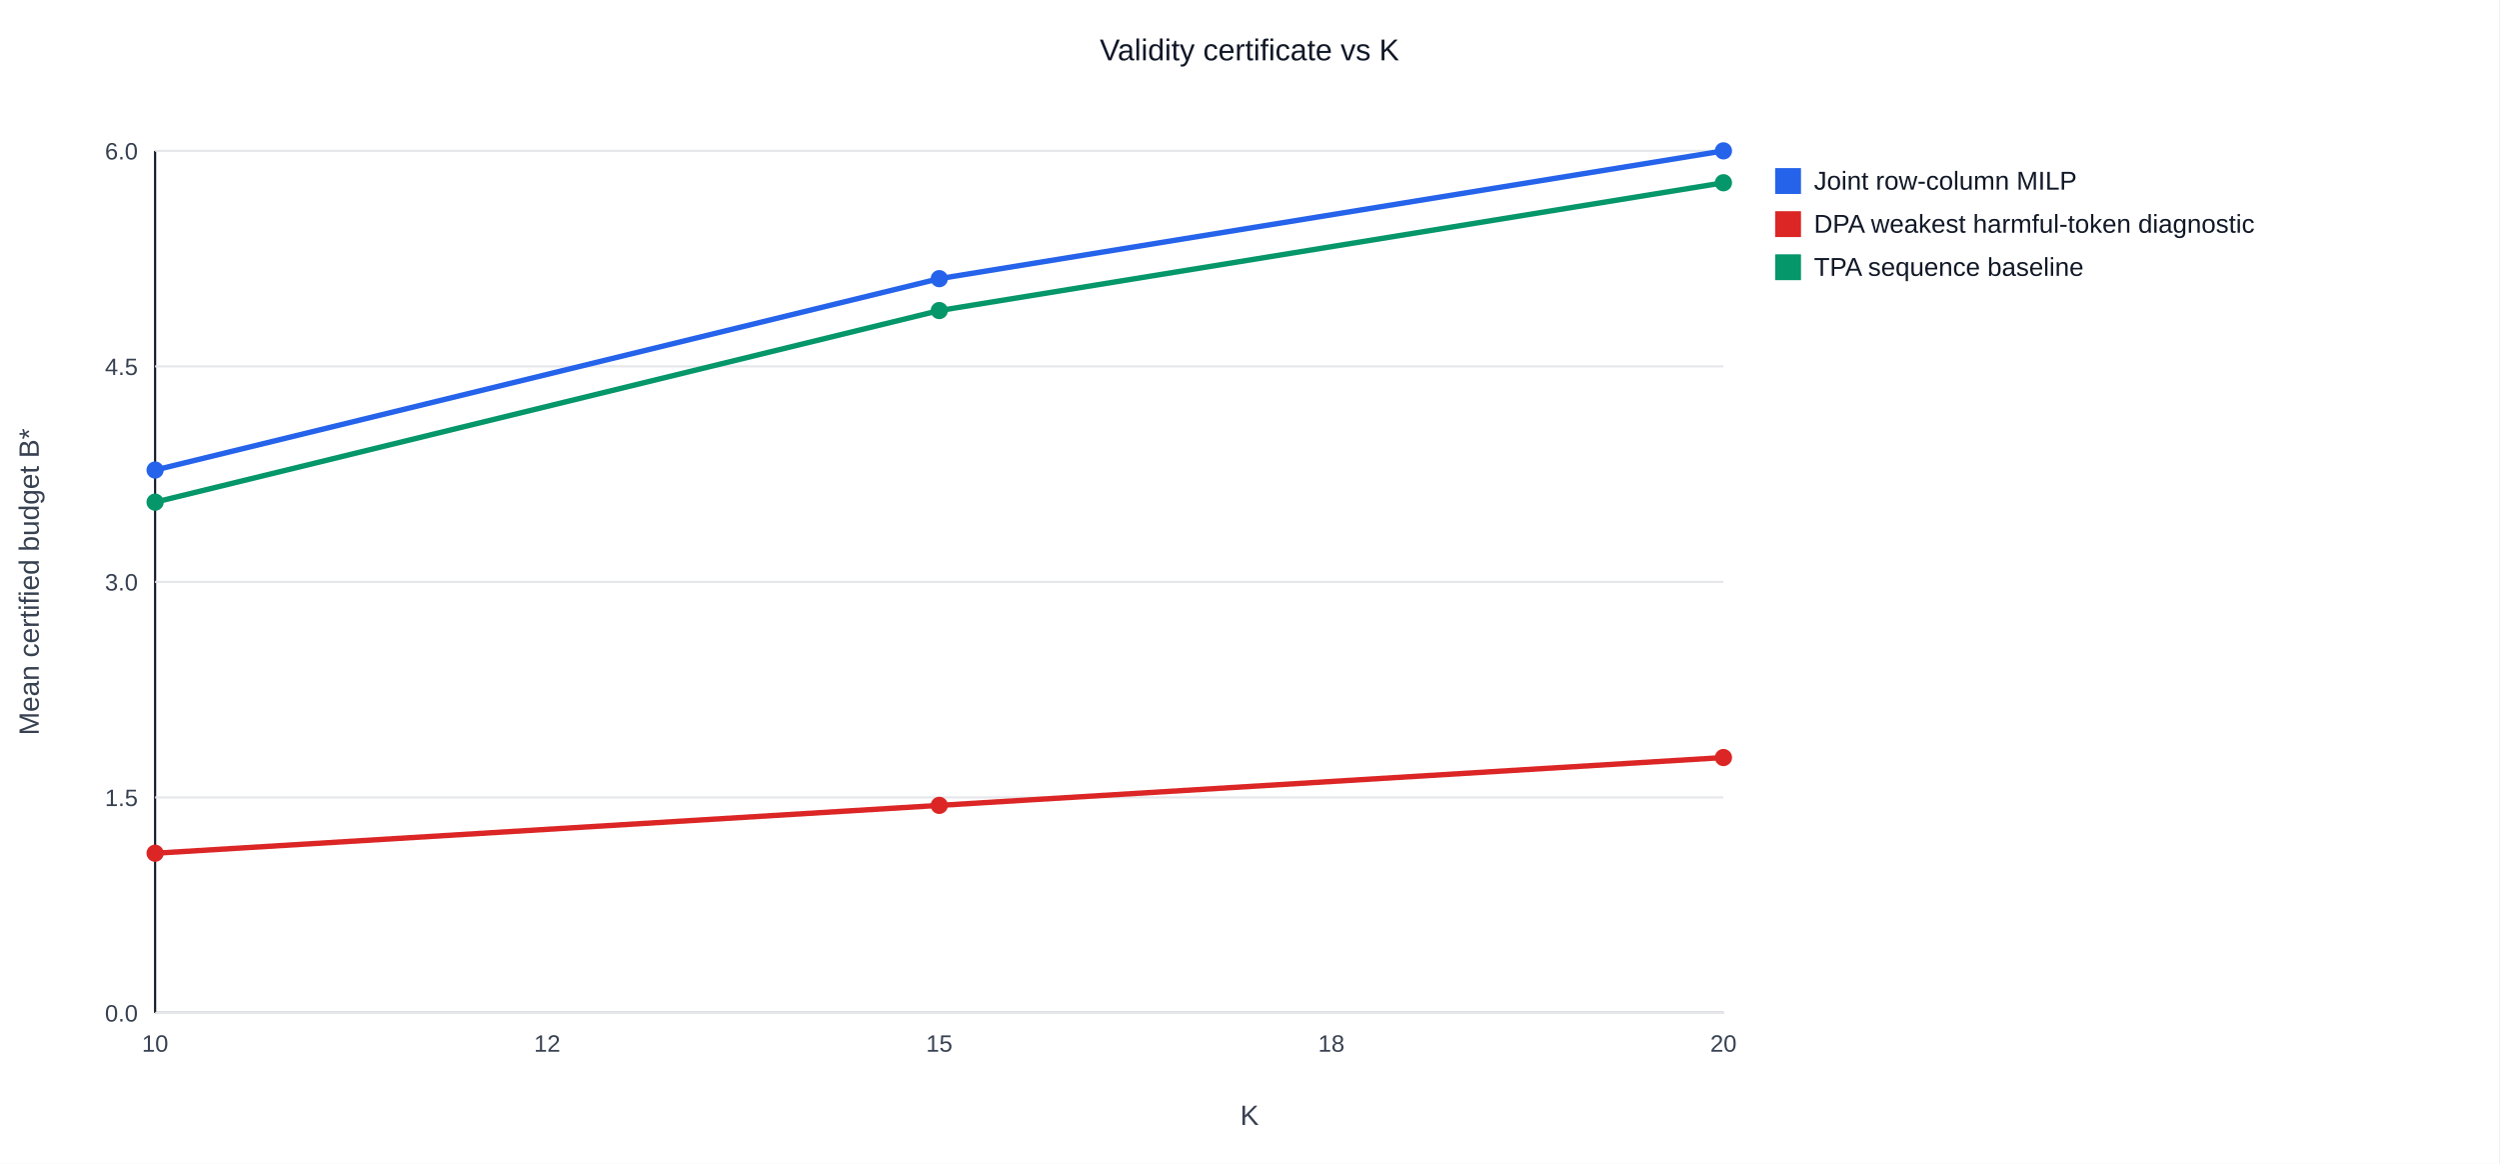
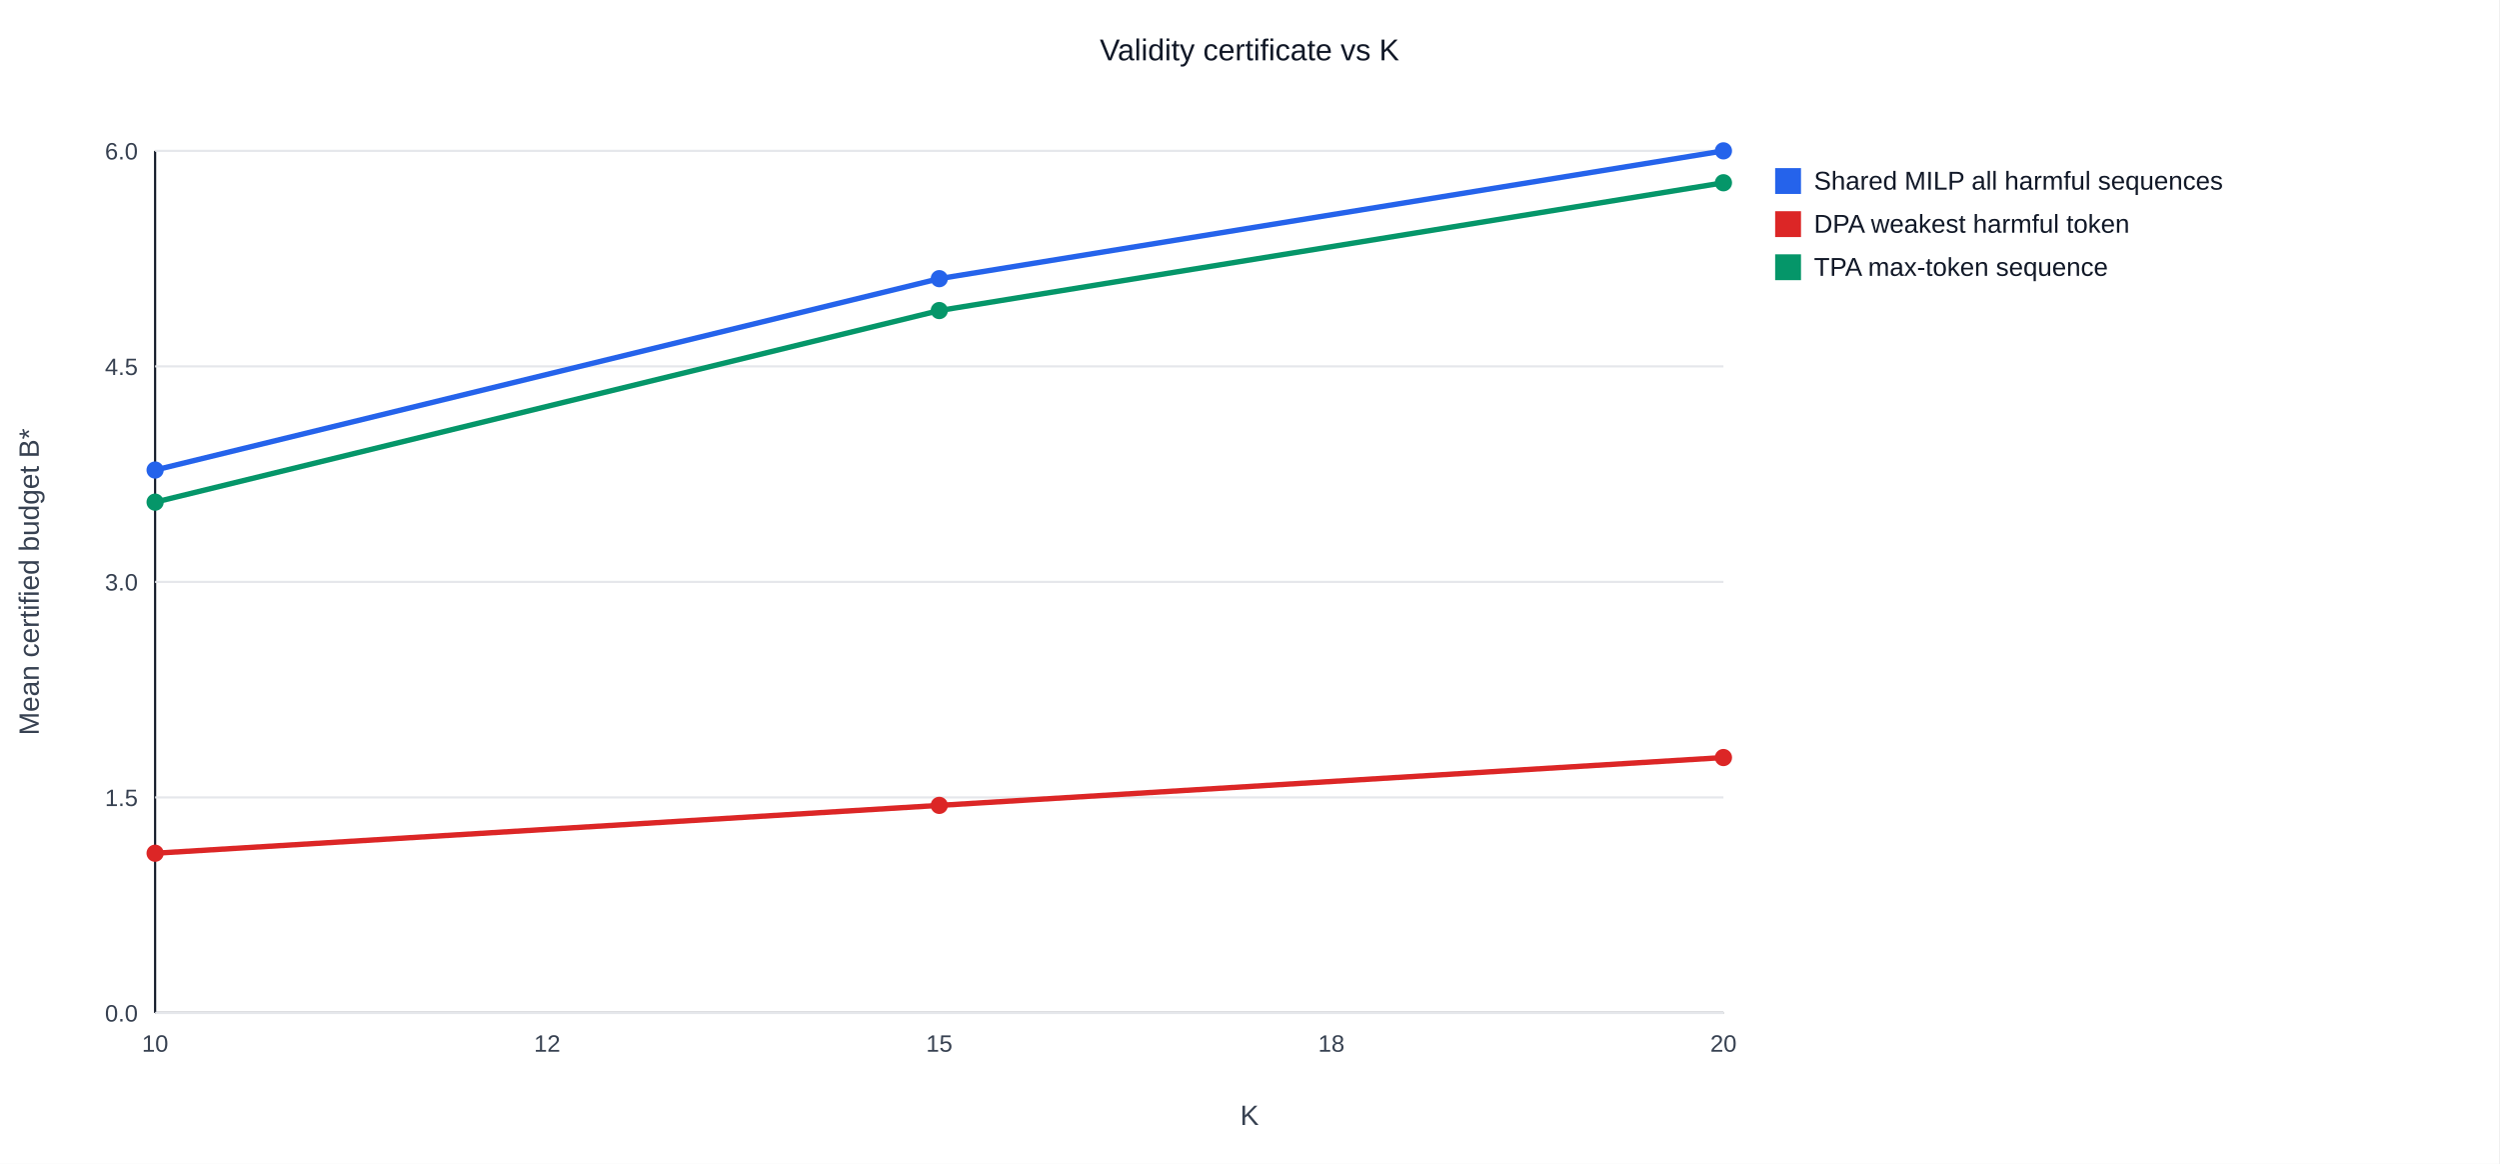
<svg xmlns="http://www.w3.org/2000/svg" width="1160" height="540" viewBox="0 0 1160 540">
  <rect width="100%" height="100%" fill="#ffffff" />
  <text x="580.0" y="28" text-anchor="middle" font-family="Arial, sans-serif" font-size="14" fill="#111827">Validity certificate vs K</text>
  <line x1="72" y1="70" x2="72" y2="470" stroke="#111827" />
  <line x1="72" y1="470" x2="800" y2="470" stroke="#111827" />
  <text x="580.0" y="522" text-anchor="middle" font-family="Arial, sans-serif" font-size="13" fill="#374151">K</text>
  <text x="18" y="270.0" transform="rotate(-90 18 270.0)" text-anchor="middle" font-family="Arial, sans-serif" font-size="13" fill="#374151">Mean certified budget B*</text>
  <line x1="72" y1="470.0" x2="800" y2="470.0" stroke="#e5e7eb" />
  <text x="64" y="474.0" text-anchor="end" font-family="Arial, sans-serif" font-size="11" fill="#374151">0.0</text>
  <line x1="72" y1="370.0" x2="800" y2="370.0" stroke="#e5e7eb" />
  <text x="64" y="374.0" text-anchor="end" font-family="Arial, sans-serif" font-size="11" fill="#374151">1.5</text>
  <line x1="72" y1="270.0" x2="800" y2="270.0" stroke="#e5e7eb" />
  <text x="64" y="274.0" text-anchor="end" font-family="Arial, sans-serif" font-size="11" fill="#374151">3.0</text>
  <line x1="72" y1="170.0" x2="800" y2="170.0" stroke="#e5e7eb" />
  <text x="64" y="174.0" text-anchor="end" font-family="Arial, sans-serif" font-size="11" fill="#374151">4.5</text>
  <line x1="72" y1="70.0" x2="800" y2="70.0" stroke="#e5e7eb" />
  <text x="64" y="74.0" text-anchor="end" font-family="Arial, sans-serif" font-size="11" fill="#374151">6.0</text>
  <text x="72.0" y="488" text-anchor="middle" font-family="Arial, sans-serif" font-size="11" fill="#374151">10</text>
  <text x="254.0" y="488" text-anchor="middle" font-family="Arial, sans-serif" font-size="11" fill="#374151">12</text>
  <text x="436.0" y="488" text-anchor="middle" font-family="Arial, sans-serif" font-size="11" fill="#374151">15</text>
  <text x="618.0" y="488" text-anchor="middle" font-family="Arial, sans-serif" font-size="11" fill="#374151">18</text>
  <text x="800.0" y="488" text-anchor="middle" font-family="Arial, sans-serif" font-size="11" fill="#374151">20</text>
  <polyline points="72.0,218.1 436.0,129.3 800.0,70.0" fill="none" stroke="#2563eb" stroke-width="2.5" />
  <circle cx="72.0" cy="218.1" r="4" fill="#2563eb" />
  <circle cx="436.0" cy="129.3" r="4" fill="#2563eb" />
  <circle cx="800.0" cy="70.0" r="4" fill="#2563eb" />
  <rect x="824" y="78" width="12" height="12" fill="#2563eb" />
-   <text x="842" y="88" font-family="Arial, sans-serif" font-size="12" fill="#111827">Joint row-column MILP</text>
+   <text x="842" y="88" font-family="Arial, sans-serif" font-size="12" fill="#111827">Shared MILP all harmful sequences</text>
  <polyline points="72.0,395.9 436.0,373.7 800.0,351.5" fill="none" stroke="#dc2626" stroke-width="2.5" />
  <circle cx="72.0" cy="395.9" r="4" fill="#dc2626" />
  <circle cx="436.0" cy="373.7" r="4" fill="#dc2626" />
  <circle cx="800.0" cy="351.5" r="4" fill="#dc2626" />
  <rect x="824" y="98" width="12" height="12" fill="#dc2626" />
-   <text x="842" y="108" font-family="Arial, sans-serif" font-size="12" fill="#111827">DPA weakest harmful-token diagnostic</text>
+   <text x="842" y="108" font-family="Arial, sans-serif" font-size="12" fill="#111827">DPA weakest harmful token</text>
  <polyline points="72.0,233.0 436.0,144.1 800.0,84.8" fill="none" stroke="#059669" stroke-width="2.5" />
  <circle cx="72.0" cy="233.0" r="4" fill="#059669" />
  <circle cx="436.0" cy="144.1" r="4" fill="#059669" />
  <circle cx="800.0" cy="84.8" r="4" fill="#059669" />
  <rect x="824" y="118" width="12" height="12" fill="#059669" />
-   <text x="842" y="128" font-family="Arial, sans-serif" font-size="12" fill="#111827">TPA sequence baseline</text>
+   <text x="842" y="128" font-family="Arial, sans-serif" font-size="12" fill="#111827">TPA max-token sequence</text>
</svg>
